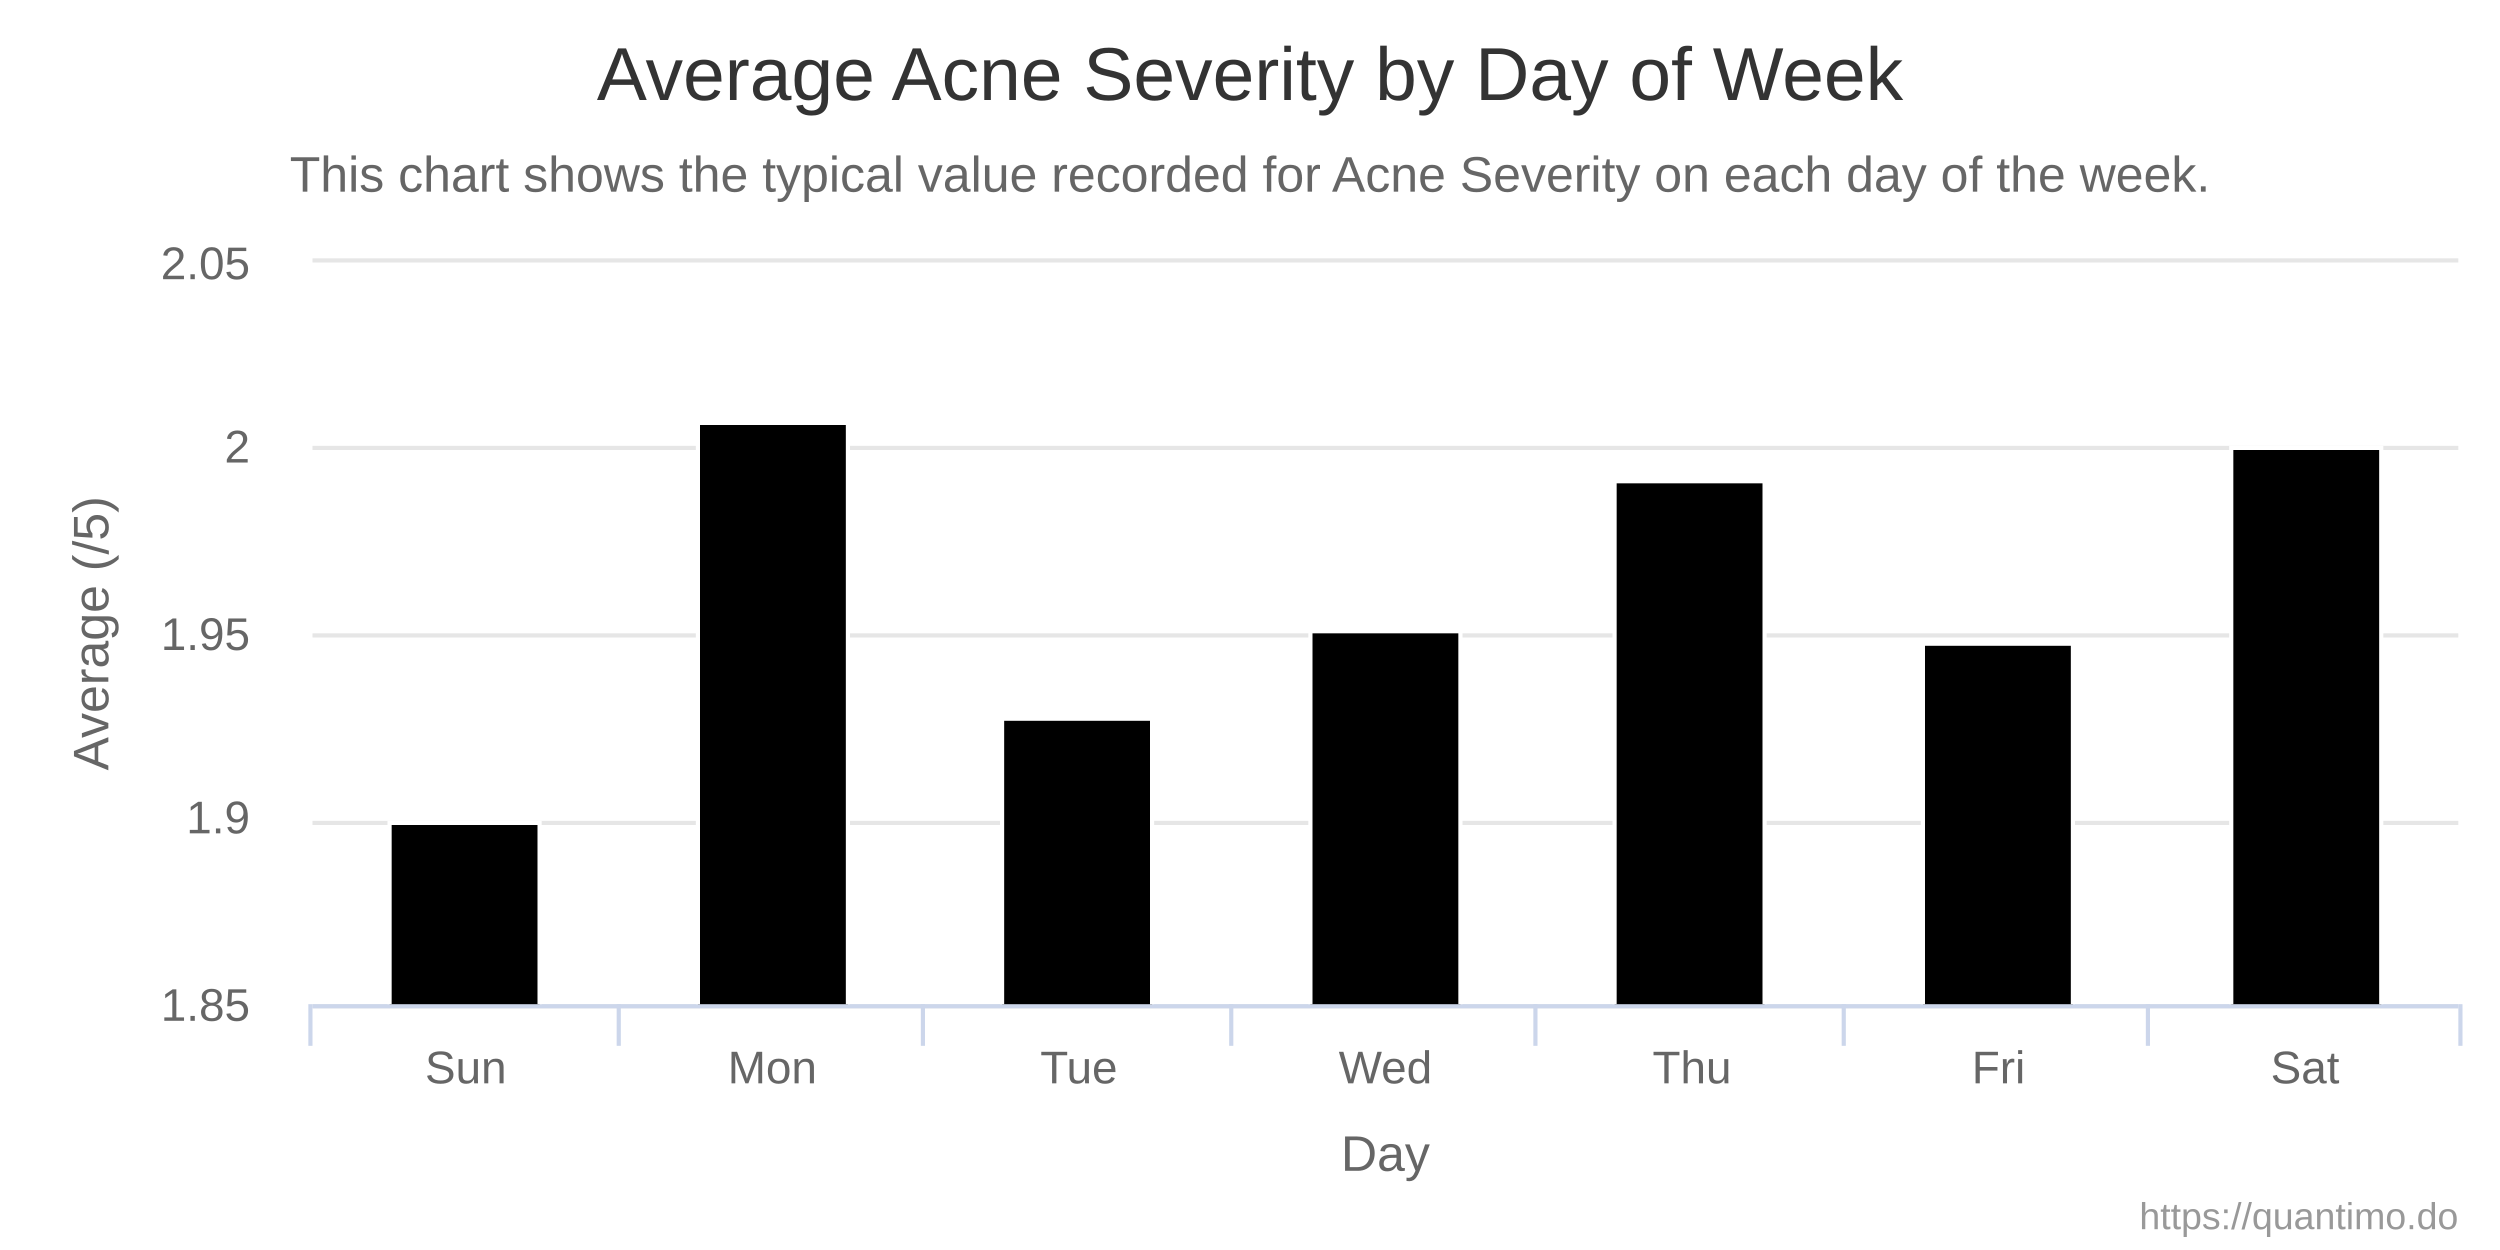
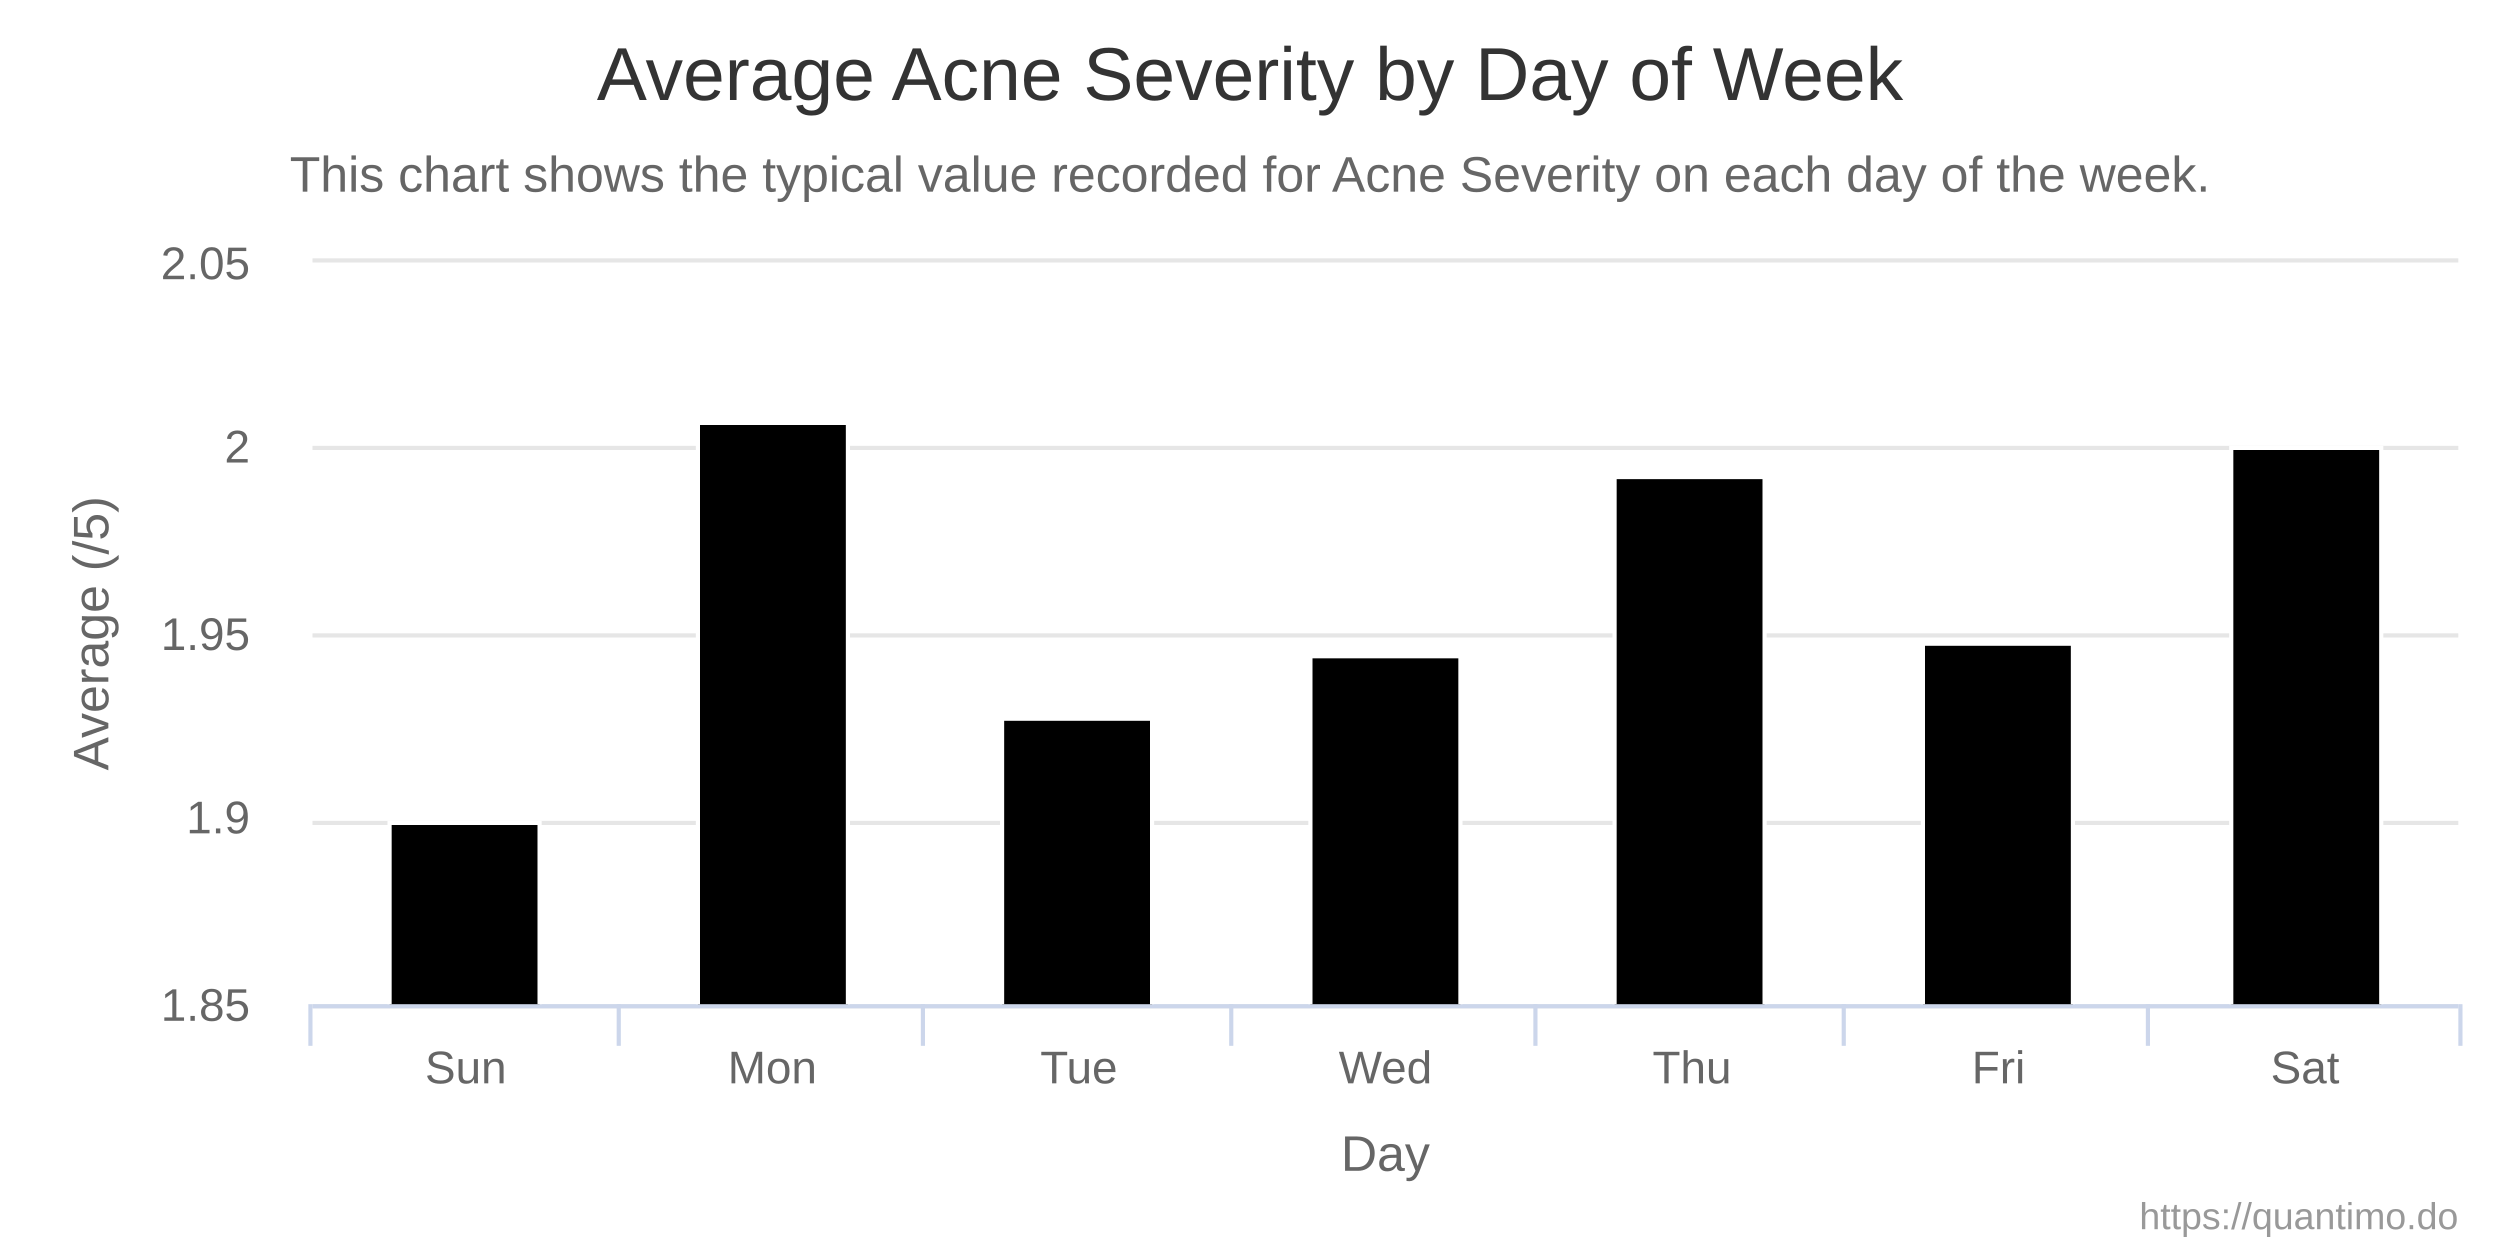
<svg xmlns="http://www.w3.org/2000/svg" xmlns:xlink="http://www.w3.org/1999/xlink" version="1.1" class="highcharts-root" style="font-family:&quot;Lucida Grande&quot;, &quot;Lucida Sans Unicode&quot;, Arial, Helvetica, sans-serif;font-size:12px;" width="600" height="300">
  <defs>
-     <clipPath id="highcharts-4tzyosr-14">
+     <clipPath id="highcharts-35cn2ce-14">
      <rect x="0" y="0" width="515" height="178" fill="none" />
    </clipPath>
-     <clipPath id="highcharts-4tzyosr-22">
+     <clipPath id="highcharts-35cn2ce-22">
      <rect x="0" y="0" width="515" height="178" fill="none" />
    </clipPath>
-     <clipPath id="highcharts-4tzyosr-23">
+     <clipPath id="highcharts-35cn2ce-23">
      <rect x="75" y="63" width="515" height="178" fill="none" />
    </clipPath>
  </defs>
  <rect fill="#ffffff" class="highcharts-background" x="0" y="0" width="600" height="300" rx="0" ry="0" />
  <rect fill="none" class="highcharts-plot-background" x="75" y="63" width="515" height="178" />
  <g class="highcharts-pane-group" data-z-index="0" />
  <g class="highcharts-grid highcharts-xaxis-grid " data-z-index="1">
    <path fill="none" data-z-index="1" class="highcharts-grid-line" d="M 148.5 63 L 148.5 241" opacity="1" />
    <path fill="none" data-z-index="1" class="highcharts-grid-line" d="M 221.5 63 L 221.5 241" opacity="1" />
    <path fill="none" data-z-index="1" class="highcharts-grid-line" d="M 295.5 63 L 295.5 241" opacity="1" />
    <path fill="none" data-z-index="1" class="highcharts-grid-line" d="M 368.5 63 L 368.5 241" opacity="1" />
    <path fill="none" data-z-index="1" class="highcharts-grid-line" d="M 442.5 63 L 442.5 241" opacity="1" />
    <path fill="none" data-z-index="1" class="highcharts-grid-line" d="M 515.5 63 L 515.5 241" opacity="1" />
    <path fill="none" data-z-index="1" class="highcharts-grid-line" d="M 589.5 63 L 589.5 241" opacity="1" />
    <path fill="none" data-z-index="1" class="highcharts-grid-line" d="M 74.5 63 L 74.5 241" opacity="1" />
  </g>
  <g class="highcharts-grid highcharts-yaxis-grid " data-z-index="1">
    <path fill="none" stroke="#e6e6e6" stroke-width="1" data-z-index="1" class="highcharts-grid-line" d="M 75 241.5 L 590 241.5" opacity="1" />
    <path fill="none" stroke="#e6e6e6" stroke-width="1" data-z-index="1" class="highcharts-grid-line" d="M 75 197.5 L 590 197.5" opacity="1" />
    <path fill="none" stroke="#e6e6e6" stroke-width="1" data-z-index="1" class="highcharts-grid-line" d="M 75 152.5 L 590 152.5" opacity="1" />
    <path fill="none" stroke="#e6e6e6" stroke-width="1" data-z-index="1" class="highcharts-grid-line" d="M 75 107.5 L 590 107.5" opacity="1" />
    <path fill="none" stroke="#e6e6e6" stroke-width="1" data-z-index="1" class="highcharts-grid-line" d="M 75 62.5 L 590 62.5" opacity="1" />
  </g>
  <rect fill="none" class="highcharts-plot-border" data-z-index="1" x="75" y="63" width="515" height="178" />
  <g class="highcharts-axis highcharts-xaxis " data-z-index="2">
    <path fill="none" class="highcharts-tick" stroke="#ccd6eb" stroke-width="1" d="M 148.5 241 L 148.5 251" opacity="1" />
    <path fill="none" class="highcharts-tick" stroke="#ccd6eb" stroke-width="1" d="M 221.5 241 L 221.5 251" opacity="1" />
    <path fill="none" class="highcharts-tick" stroke="#ccd6eb" stroke-width="1" d="M 295.5 241 L 295.5 251" opacity="1" />
    <path fill="none" class="highcharts-tick" stroke="#ccd6eb" stroke-width="1" d="M 368.5 241 L 368.5 251" opacity="1" />
    <path fill="none" class="highcharts-tick" stroke="#ccd6eb" stroke-width="1" d="M 442.5 241 L 442.5 251" opacity="1" />
    <path fill="none" class="highcharts-tick" stroke="#ccd6eb" stroke-width="1" d="M 515.5 241 L 515.5 251" opacity="1" />
    <path fill="none" class="highcharts-tick" stroke="#ccd6eb" stroke-width="1" d="M 590.5 241 L 590.5 251" opacity="1" />
    <path fill="none" class="highcharts-tick" stroke="#ccd6eb" stroke-width="1" d="M 74.5 241 L 74.5 251" opacity="1" />
    <text x="332.5" data-z-index="7" text-anchor="middle" transform="translate(0,0)" class="highcharts-axis-title" style="color:#666666;fill:#666666;" y="281">
      <tspan>Day</tspan>
    </text>
    <path fill="none" class="highcharts-axis-line" stroke="#ccd6eb" stroke-width="1" data-z-index="7" d="M 75 241.5 L 590 241.5" />
  </g>
  <g class="highcharts-axis highcharts-yaxis " data-z-index="2">
    <text x="26" data-z-index="7" text-anchor="middle" transform="translate(0,0) rotate(270 26 152)" class="highcharts-axis-title" style="color:#666666;fill:#666666;" y="152">
      <tspan>Average (/5)</tspan>
    </text>
    <path fill="none" class="highcharts-axis-line" data-z-index="7" d="M 75 63 L 75 241" />
  </g>
  <g class="highcharts-series-group" data-z-index="3">
-     <g data-z-index="0.1" class="highcharts-series highcharts-series-0 highcharts-column-series highcharts-color-0 " transform="translate(75,63) scale(1 1)" clip-path="url(#highcharts-4tzyosr-22)">
+     <g data-z-index="0.1" class="highcharts-series highcharts-series-0 highcharts-column-series highcharts-color-0 " transform="translate(75,63) scale(1 1)" clip-path="url(#highcharts-35cn2ce-22)">
      <rect x="18.5" y="134.5" width="36" height="44" fill="#000000" stroke="#ffffff" stroke-width="1" class="highcharts-point highcharts-color-0" />
      <rect x="92.5" y="38.5" width="36" height="140" fill="#000000" stroke="#ffffff" stroke-width="1" class="highcharts-point highcharts-color-0" />
      <rect x="165.5" y="109.5" width="36" height="69" fill="#000000" stroke="#ffffff" stroke-width="1" class="highcharts-point highcharts-color-0" />
-       <rect x="239.5" y="88.5" width="36" height="90" fill="#000000" stroke="#ffffff" stroke-width="1" class="highcharts-point highcharts-color-0" />
-       <rect x="312.5" y="52.5" width="36" height="126" fill="#000000" stroke="#ffffff" stroke-width="1" class="highcharts-point highcharts-color-0" />
+       <rect x="239.5" y="94.5" width="36" height="84" fill="#000000" stroke="#ffffff" stroke-width="1" class="highcharts-point highcharts-color-0" />
+       <rect x="312.5" y="51.5" width="36" height="127" fill="#000000" stroke="#ffffff" stroke-width="1" class="highcharts-point highcharts-color-0" />
      <rect x="386.5" y="91.5" width="36" height="87" fill="#000000" stroke="#ffffff" stroke-width="1" class="highcharts-point highcharts-color-0" />
      <rect x="460.5" y="44.5" width="36" height="134" fill="#000000" stroke="#ffffff" stroke-width="1" class="highcharts-point highcharts-color-0" />
    </g>
    <g data-z-index="0.1" class="highcharts-markers highcharts-series-0 highcharts-column-series highcharts-color-0 " transform="translate(75,63) scale(1 1)" clip-path="none" />
  </g>
  <text x="300" text-anchor="middle" class="highcharts-title" data-z-index="4" style="color:#333333;font-size:18px;fill:#333333;" y="24">
    <tspan>Average Acne Severity by Day of Week</tspan>
  </text>
  <text x="300" text-anchor="middle" class="highcharts-subtitle" data-z-index="4" style="color:#666666;fill:#666666;" y="46">
    <tspan>This chart shows the typical value recorded for Acne Severity on each day of the week.</tspan>
  </text>
  <g class="highcharts-axis-labels highcharts-xaxis-labels " data-z-index="7">
    <text x="111.786" style="color:#666666;cursor:default;font-size:11px;fill:#666666;" text-anchor="middle" transform="translate(0,0)" y="260" opacity="1">Sun</text>
    <text x="185.357" style="color:#666666;cursor:default;font-size:11px;fill:#666666;" text-anchor="middle" transform="translate(0,0)" y="260" opacity="1">Mon</text>
    <text x="258.929" style="color:#666666;cursor:default;font-size:11px;fill:#666666;" text-anchor="middle" transform="translate(0,0)" y="260" opacity="1">Tue</text>
    <text x="332.5" style="color:#666666;cursor:default;font-size:11px;fill:#666666;" text-anchor="middle" transform="translate(0,0)" y="260" opacity="1">Wed</text>
    <text x="406.071" style="color:#666666;cursor:default;font-size:11px;fill:#666666;" text-anchor="middle" transform="translate(0,0)" y="260" opacity="1">Thu</text>
    <text x="479.643" style="color:#666666;cursor:default;font-size:11px;fill:#666666;" text-anchor="middle" transform="translate(0,0)" y="260" opacity="1">Fri</text>
    <text x="553.214" style="color:#666666;cursor:default;font-size:11px;fill:#666666;" text-anchor="middle" transform="translate(0,0)" y="260" opacity="1">Sat</text>
  </g>
  <g class="highcharts-axis-labels highcharts-yaxis-labels " data-z-index="7">
    <text x="60" style="color:#666666;cursor:default;font-size:11px;fill:#666666;" text-anchor="end" transform="translate(0,0)" y="245" opacity="1">1.85</text>
    <text x="60" style="color:#666666;cursor:default;font-size:11px;fill:#666666;" text-anchor="end" transform="translate(0,0)" y="200" opacity="1">1.9</text>
    <text x="60" style="color:#666666;cursor:default;font-size:11px;fill:#666666;" text-anchor="end" transform="translate(0,0)" y="156" opacity="1">1.95</text>
    <text x="60" style="color:#666666;cursor:default;font-size:11px;fill:#666666;" text-anchor="end" transform="translate(0,0)" y="111" opacity="1">2</text>
    <text x="60" style="color:#666666;cursor:default;font-size:11px;fill:#666666;" text-anchor="end" transform="translate(0,0)" y="67" opacity="1">2.05</text>
  </g>
  <a xlink:href="https://quantimo.do" target="_blank">
    <text x="590" class="highcharts-credits" text-anchor="end" data-z-index="8" style="cursor:pointer;color:#999999;font-size:9px;fill:#999999;" y="295">https://quantimo.do
                    </text>
  </a>
</svg>
